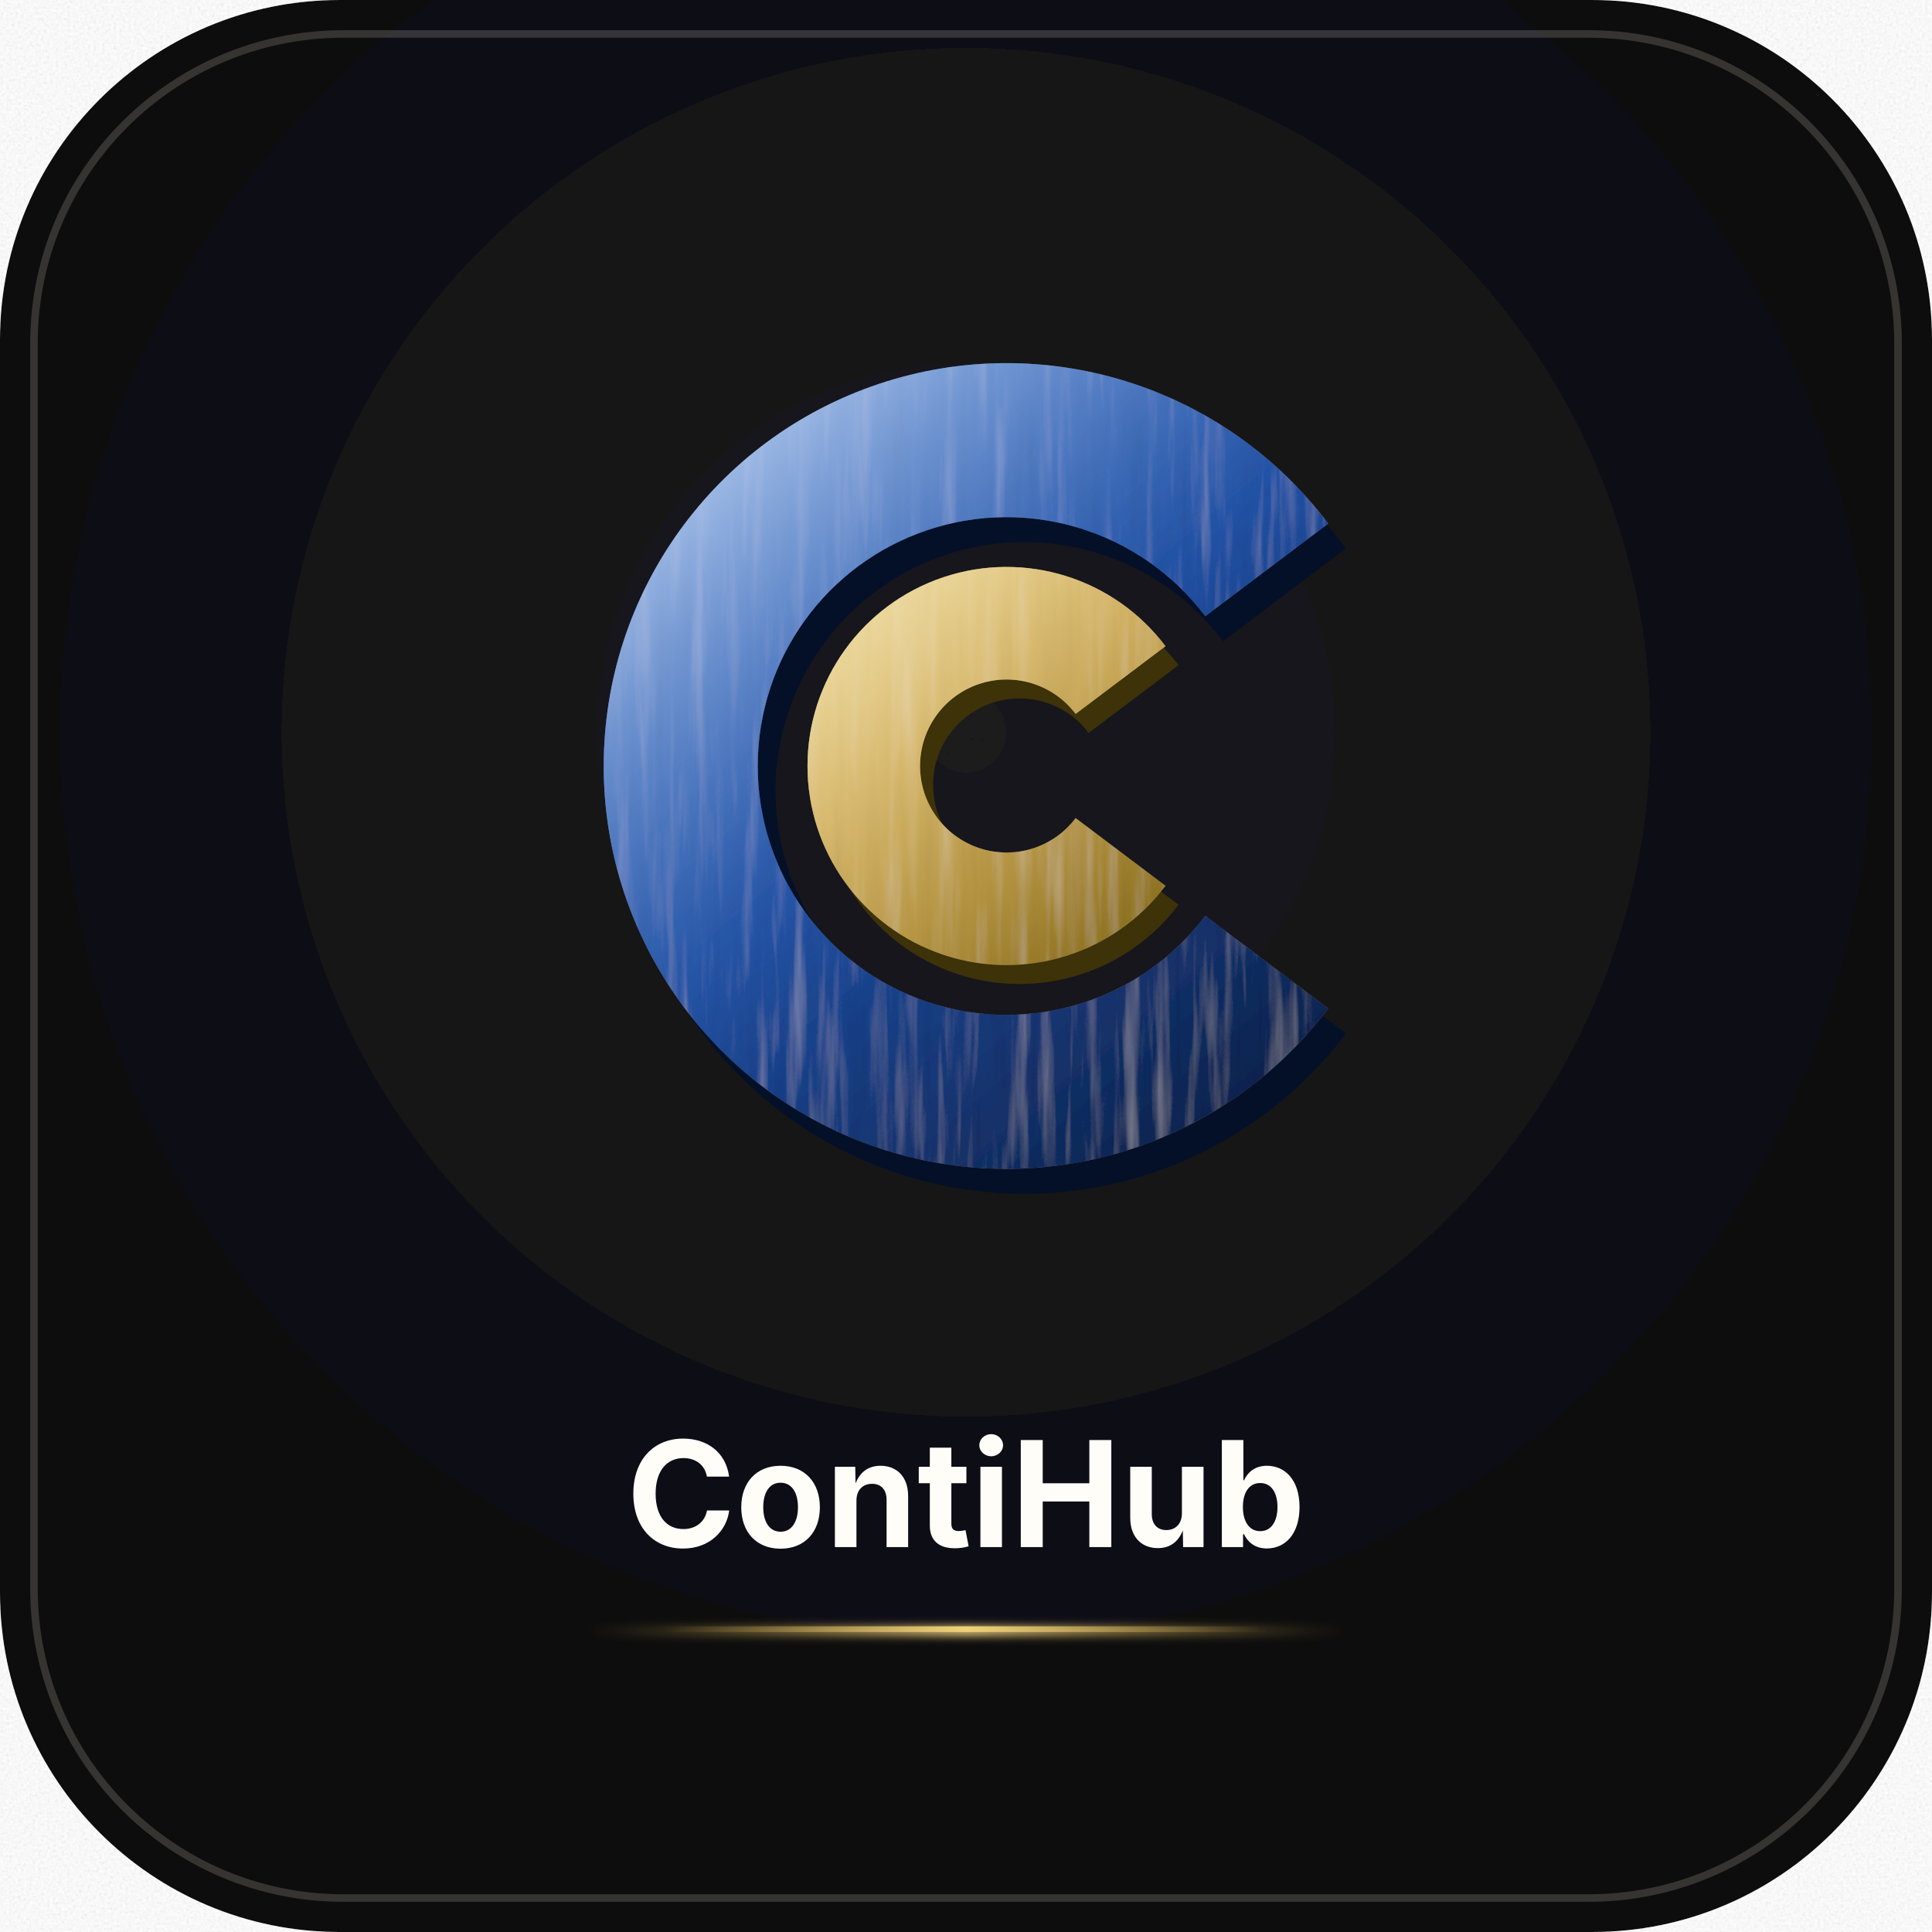
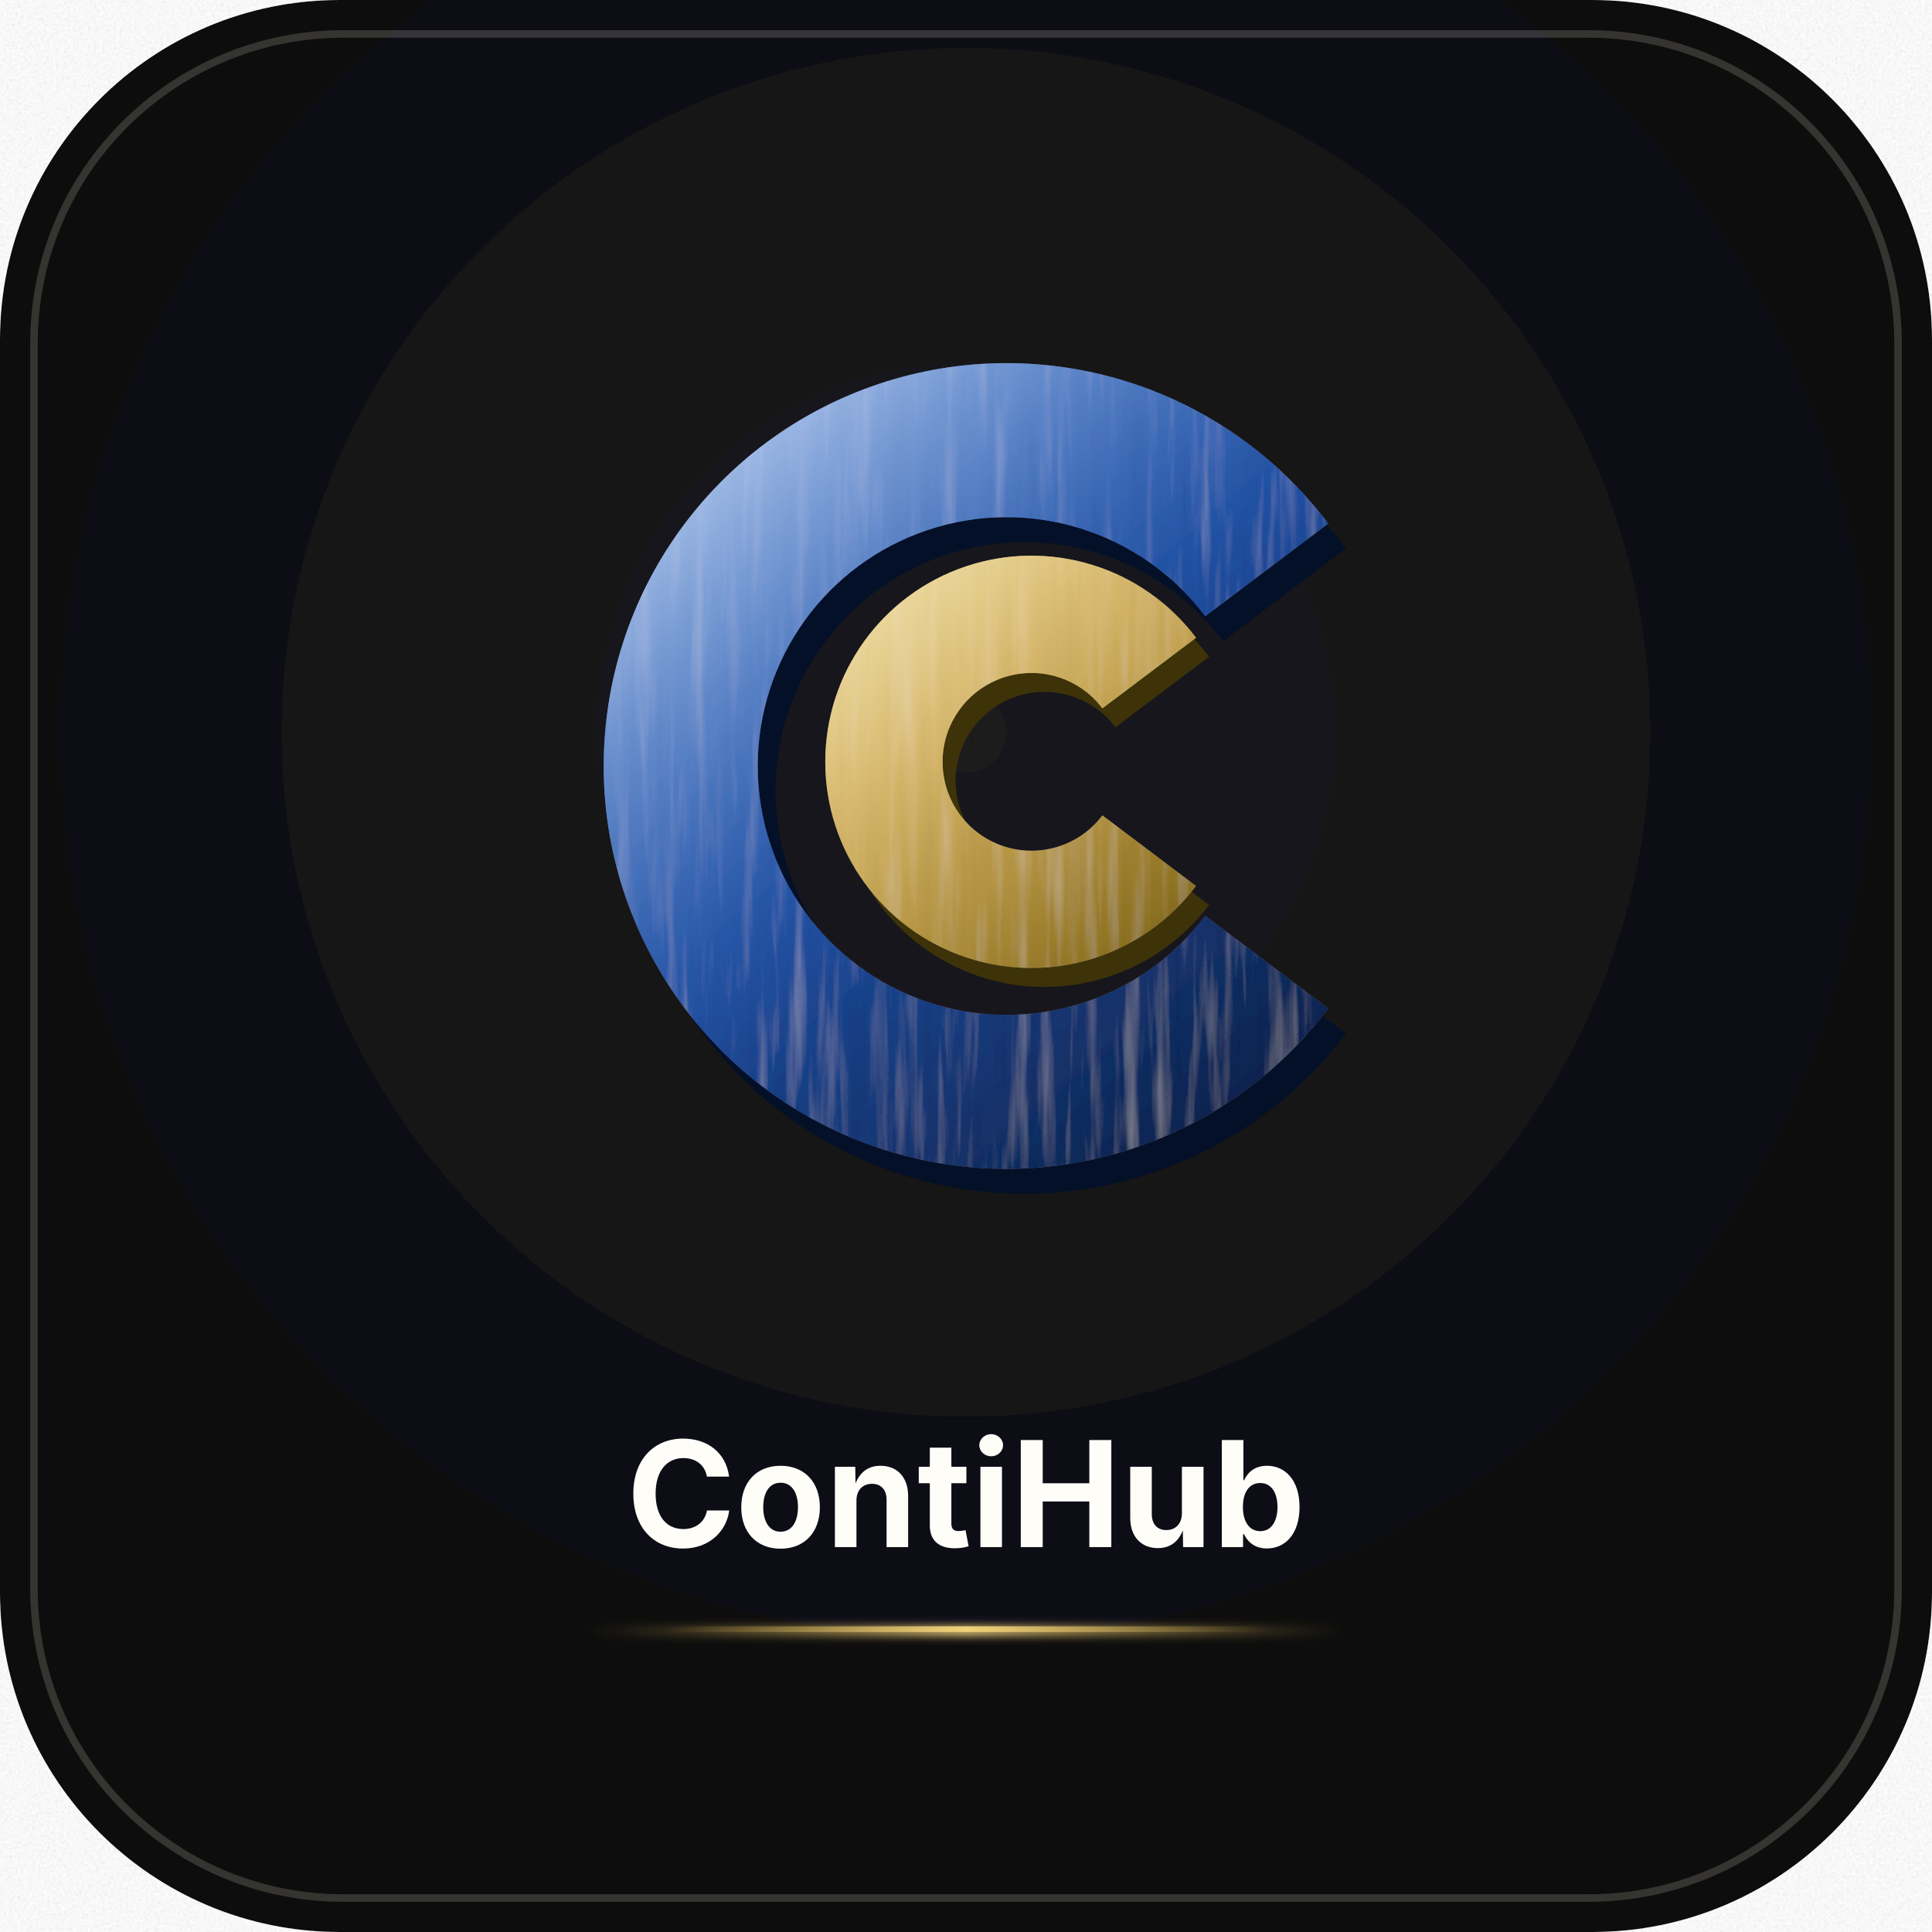
<svg xmlns="http://www.w3.org/2000/svg" viewBox="0 0 1024 1024" fill="none">
  <defs>
    <linearGradient id="t-blue" x1="18" y1="12" x2="82" y2="88" gradientUnits="userSpaceOnUse">
      <stop offset="0%" stop-color="#c5dcff" />
      <stop offset="18%" stop-color="#4d82d6" />
      <stop offset="48%" stop-color="#1e4fa3" />
      <stop offset="100%" stop-color="#071433" />
    </linearGradient>
    <linearGradient id="t-blue-hi" x1="22" y1="16" x2="58" y2="54" gradientUnits="userSpaceOnUse">
      <stop offset="0%" stop-color="#eef5ff" stop-opacity=".9" />
      <stop offset="100%" stop-color="#1e4fa3" stop-opacity="0" />
    </linearGradient>
    <linearGradient id="t-gold" x1="28" y1="20" x2="78" y2="82" gradientUnits="userSpaceOnUse">
      <stop offset="0%" stop-color="#fff6d2" />
      <stop offset="16%" stop-color="#edd078" />
      <stop offset="42%" stop-color="#c9a34a" />
      <stop offset="72%" stop-color="#8b7020" />
      <stop offset="100%" stop-color="#4a3c0c" />
    </linearGradient>
    <linearGradient id="t-gold-hi" x1="36" y1="26" x2="68" y2="62" gradientUnits="userSpaceOnUse">
      <stop offset="0%" stop-color="#fff8d8" stop-opacity=".95" />
      <stop offset="100%" stop-color="#c9a34a" stop-opacity="0" />
    </linearGradient>
    <filter id="t-brush" x="-8%" y="-8%" width="116%" height="116%">
      <feTurbulence type="fractalNoise" baseFrequency="0.85 0.06" numOctaves="3" seed="3" result="noise" />
      <feColorMatrix type="saturate" values="0" in="noise" result="gray" />
      <feComponentTransfer in="gray" result="grain">
        <feFuncA type="linear" slope="0.42" />
      </feComponentTransfer>
      <feComposite in="grain" in2="SourceAlpha" operator="in" result="clipped" />
      <feBlend in="SourceGraphic" in2="clipped" mode="overlay" />
    </filter>
    <filter id="t-paper" x="0" y="0" width="100%" height="100%">
      <feTurbulence type="fractalNoise" baseFrequency="0.65" numOctaves="4" seed="11" result="n" />
      <feColorMatrix type="saturate" values="0" in="n" result="g" />
      <feComponentTransfer in="g" result="grain">
        <feFuncA type="linear" slope="0.22" />
      </feComponentTransfer>
      <feBlend in="SourceGraphic" in2="grain" mode="multiply" />
    </filter>
    <radialGradient id="t-vignette" cx="50%" cy="38%" r="62%">
      <stop offset="0%" stop-color="#1a1a1f" />
      <stop offset="100%" stop-color="#0b0b0d" />
    </radialGradient>
    <linearGradient id="t-flare" x1="0" y1="0" x2="1" y2="0">
      <stop offset="0%" stop-color="#c9a34a" stop-opacity="0" />
      <stop offset="50%" stop-color="#f0d27a" stop-opacity="1" />
      <stop offset="100%" stop-color="#c9a34a" stop-opacity="0" />
    </linearGradient>
    <filter id="t-flare-glow" x="-40%" y="-400%" width="180%" height="900%">
      <feGaussianBlur stdDeviation="2.4" />
    </filter>
  </defs>
  <rect width="1024" height="1024" rx="180" fill="url(#t-vignette)" filter="url(#t-paper)" />
  <rect x="18" y="18" width="988" height="988" rx="164" stroke="#d7d2c6" stroke-opacity=".2" stroke-width="4" />
  <g transform="translate(198 92) scale(6.28)">
    <path fill="#041028" d="M80.577 29.538 A34 34 0 1 0 80.577 70.462 L70.195 62.638 A21 21 0 1 1 70.195 37.362 Z" transform="translate(1.5 2.1)" />
    <path fill="url(#t-blue)" d="M80.577 29.538 A34 34 0 1 0 80.577 70.462 L70.195 62.638 A21 21 0 1 1 70.195 37.362 Z" filter="url(#t-brush)" />
    <path fill="url(#t-blue-hi)" d="M80.577 29.538 A34 34 0 1 0 80.577 70.462 L70.195 62.638 A21 21 0 1 1 70.195 37.362 Z" />
-     <path fill="#3d3208" d="M66.84 39.89 A16.8 16.8 0 1 0 66.84 60.11 L59.253 54.393 A7.3 7.3 0 1 1 59.253 45.607 Z" transform="translate(1.1 1.6)" />
-     <path fill="url(#t-gold)" d="M66.84 39.89 A16.8 16.8 0 1 0 66.84 60.11 L59.253 54.393 A7.3 7.3 0 1 1 59.253 45.607 Z" filter="url(#t-brush)" />
-     <path fill="url(#t-gold-hi)" d="M66.84 39.89 A16.8 16.8 0 1 0 66.84 60.11 L59.253 54.393 A7.3 7.3 0 1 1 59.253 45.607 Z" />
+     <path fill="#3d3208" d="M69.419 39.178 A17.4 17.4 0 1 0 69.419 60.122 L61.513 54.164 A7.5 7.5 0 1 1 61.513 45.136 Z" transform="translate(1.1 1.6)" />
+     <path fill="url(#t-gold)" d="M69.419 39.178 A17.4 17.4 0 1 0 69.419 60.122 L61.513 54.164 A7.5 7.5 0 1 1 61.513 45.136 Z" filter="url(#t-brush)" />
+     <path fill="url(#t-gold-hi)" d="M69.419 39.178 A17.4 17.4 0 1 0 69.419 60.122 L61.513 54.164 A7.5 7.5 0 1 1 61.513 45.136 Z" />
  </g>
  <text x="512" y="820" text-anchor="middle" fill="#fffdf8" font-family="Inter, Arial, Helvetica, sans-serif" font-size="78" font-weight="650">ContiHub</text>
  <rect x="312" y="862" width="400" height="5" rx="2.5" fill="url(#t-flare)" filter="url(#t-flare-glow)" />
  <rect x="352" y="862" width="320" height="3" rx="1.5" fill="url(#t-flare)" />
</svg>
